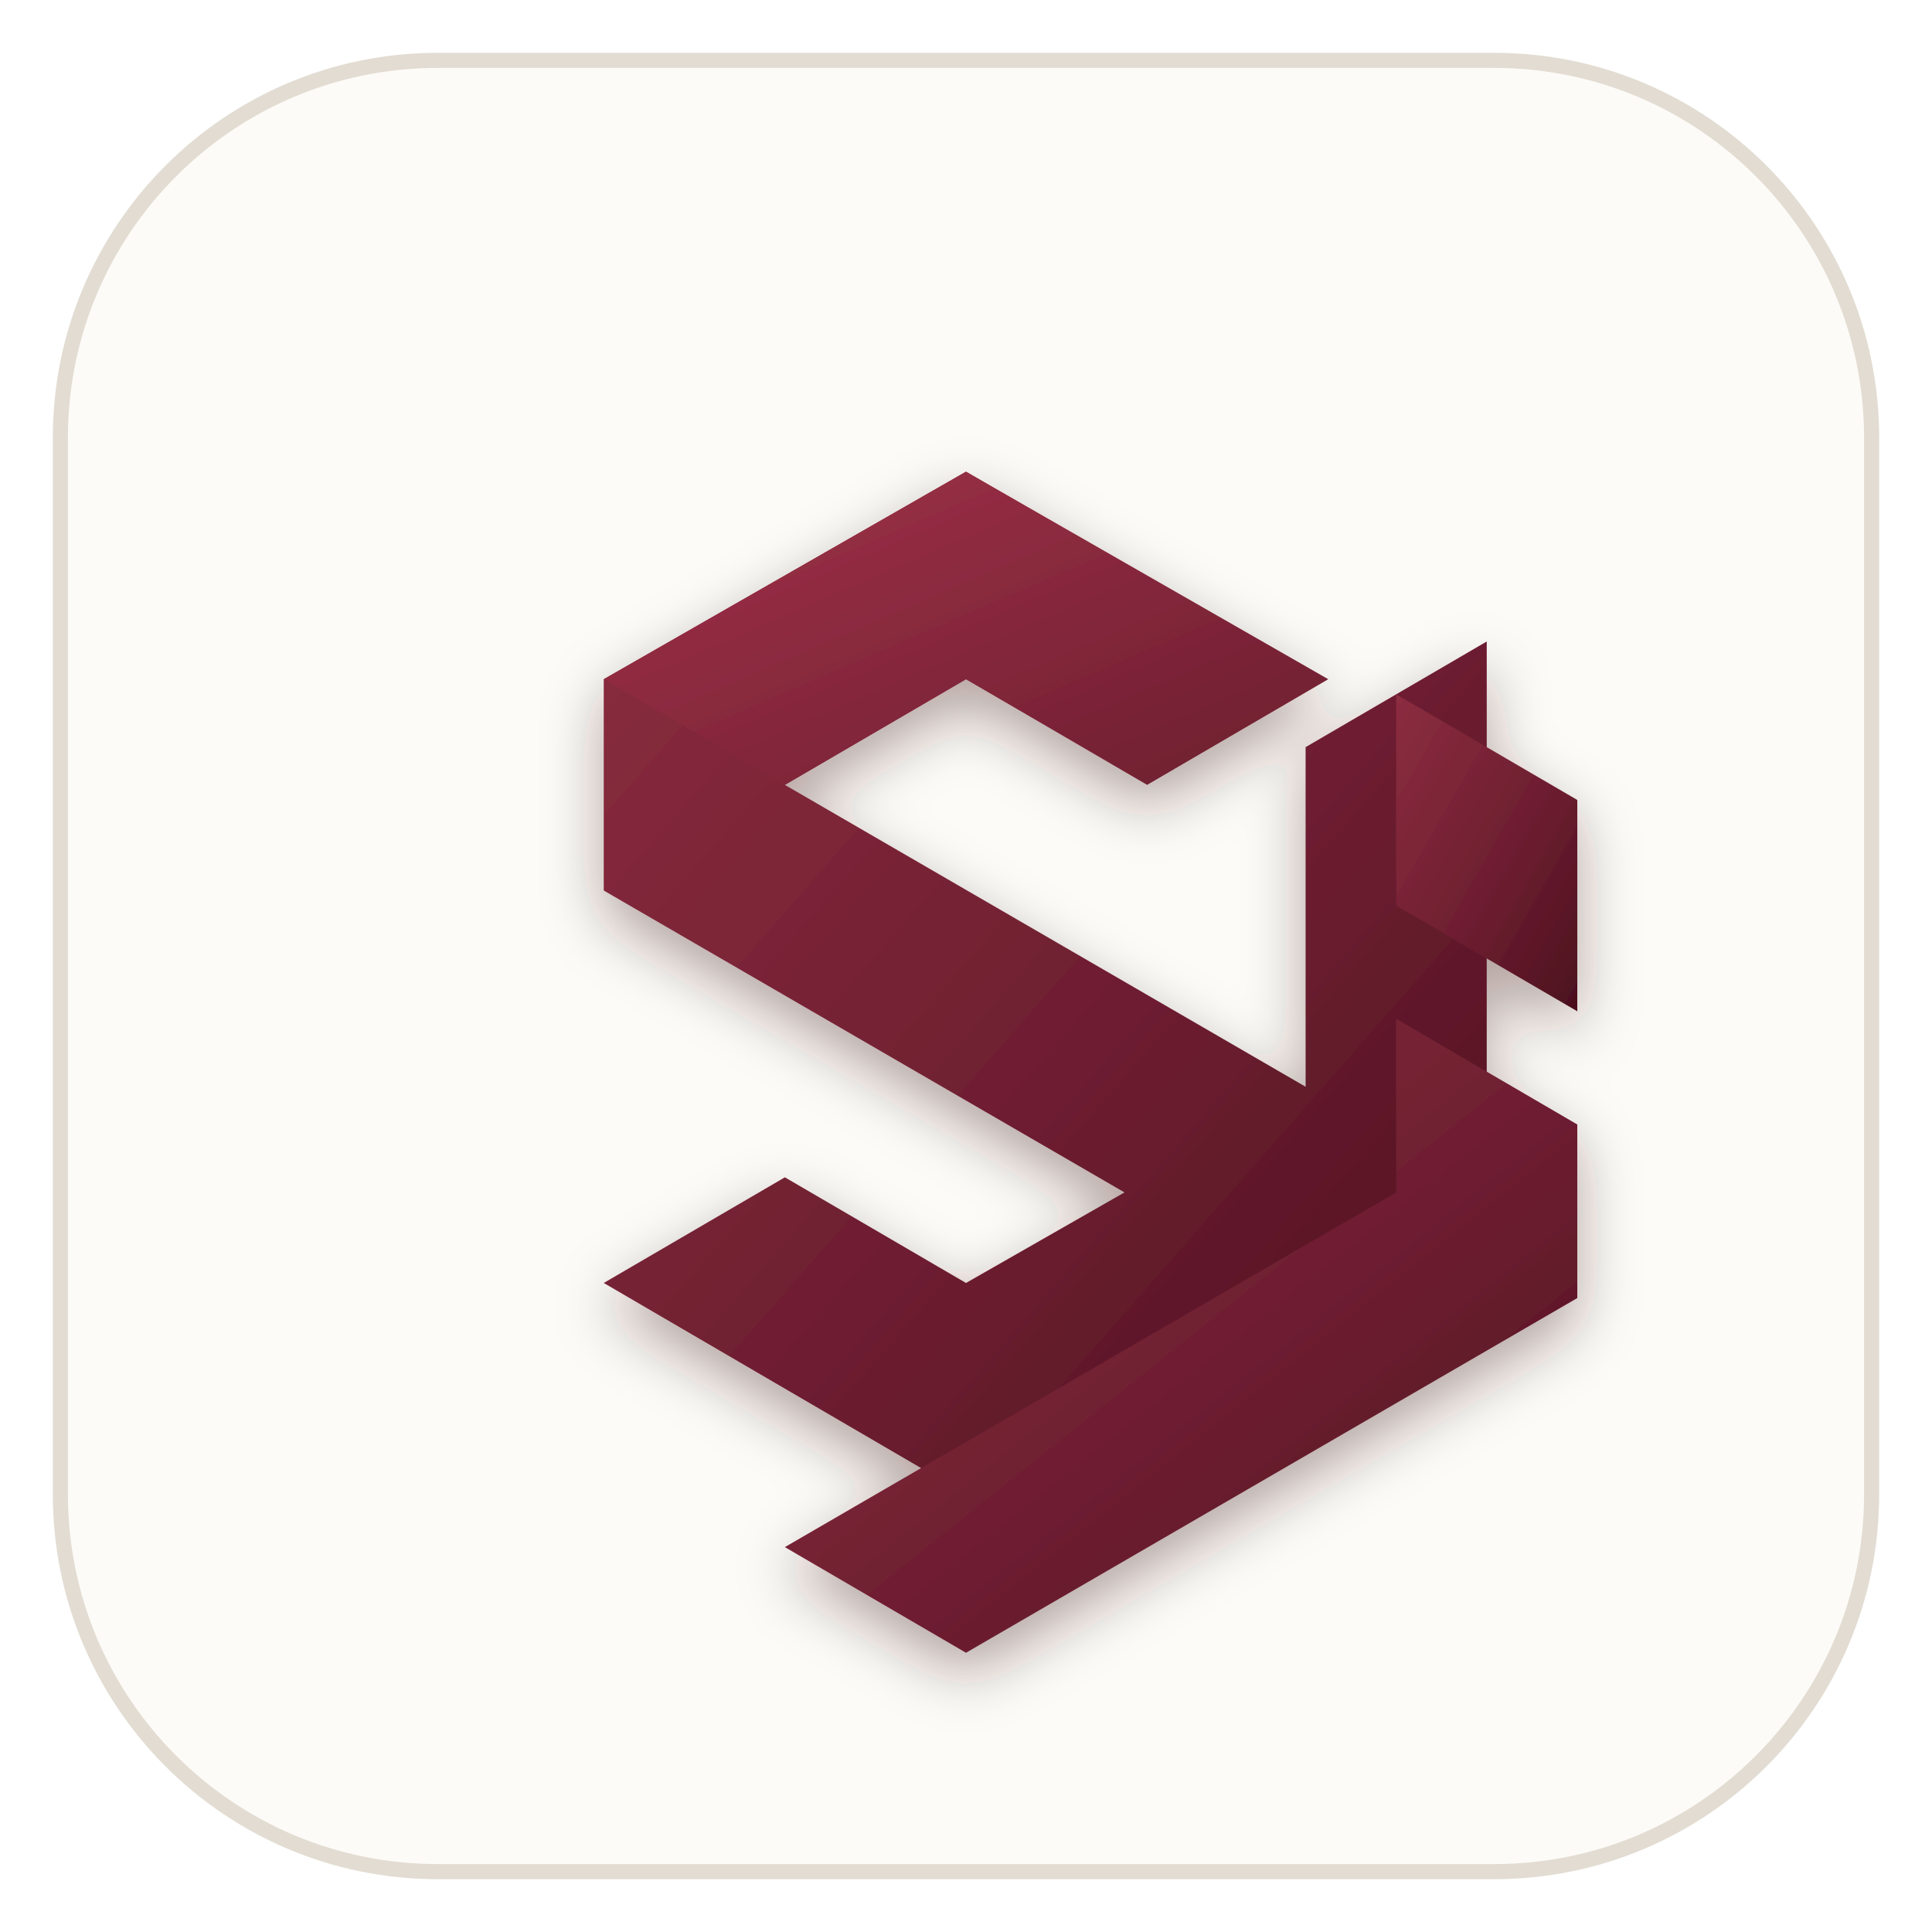
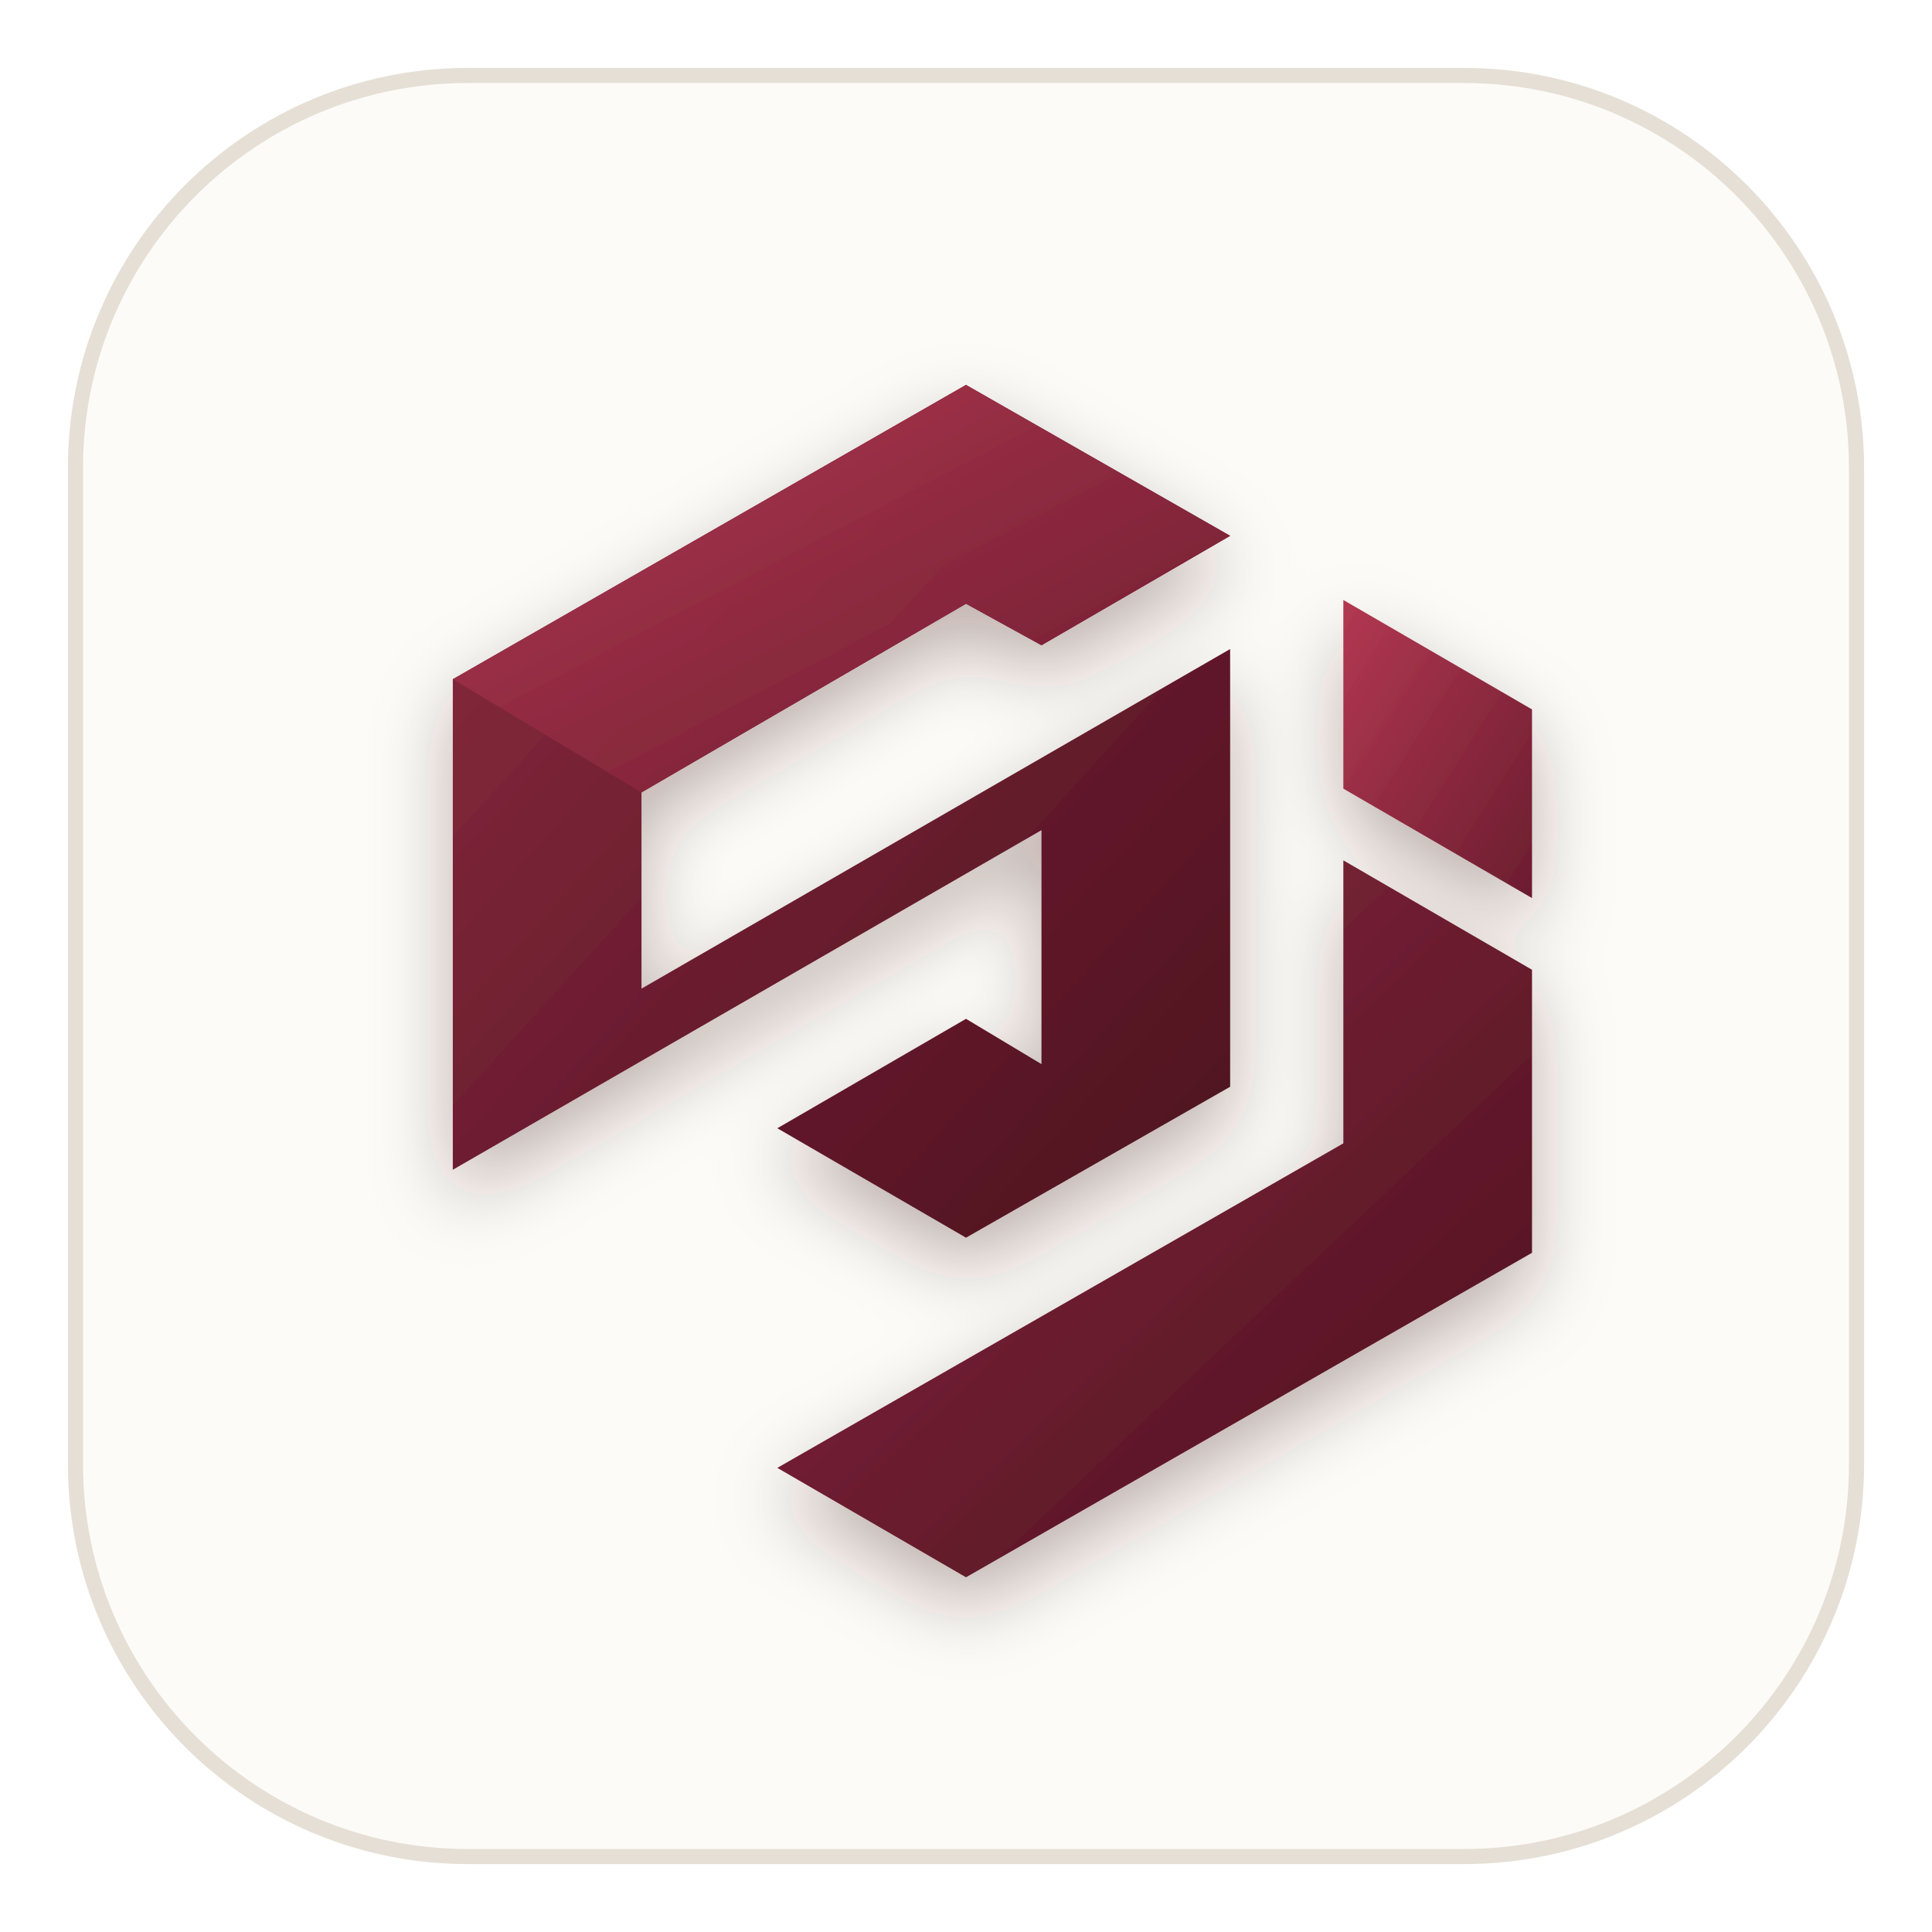
<svg xmlns="http://www.w3.org/2000/svg" viewBox="0 0 512 512" width="100%" height="100%">
  <defs>
    <linearGradient id="maroonHexGrad" x1="0%" y1="0%" x2="100%" y2="100%">
      <stop offset="0%" stop-color="#8C2D40" />
-       <stop offset="60%" stop-color="#6B1D2F" />
+       <stop offset="50%" stop-color="#6B1D2F" />
      <stop offset="100%" stop-color="#4A101E" />
    </linearGradient>
-     <linearGradient id="accentGlow" x1="0%" y1="0%" x2="100%" y2="100%">
-       <stop offset="0%" stop-color="#A2334A" />
+     <linearGradient id="maroonHighlight" x1="0%" y1="0%" x2="100%" y2="100%">
+       <stop offset="0%" stop-color="#B33852" />
      <stop offset="100%" stop-color="#6B1D2F" />
    </linearGradient>
-     <filter id="logoShadow" x="-10%" y="-10%" width="120%" height="120%">
-       <feDropShadow dx="0" dy="6" stdDeviation="8" flood-color="#2D0B13" flood-opacity="0.35" />
+     <filter id="hexShadow" x="-15%" y="-15%" width="130%" height="130%">
+       <feDropShadow dx="0" dy="8" stdDeviation="10" flood-color="#2D0B13" flood-opacity="0.3" />
    </filter>
  </defs>
-   <rect x="16" y="16" width="480" height="480" rx="100" fill="#FDFBF7" stroke="#E2DCD2" stroke-width="4" />
-   <g filter="url(#logoShadow)" transform="translate(0, 0)">
-     <path d="M 160 180           L 256 125           L 330 168           L 282 195           L 256 180           L 208 208           L 346 288           L 346 198           L 394 170           L 394 316           L 256 396           L 160 340           L 208 312           L 256 340           L 298 316           L 160 236           Z" fill="url(#maroonHexGrad)" />
-     <path d="M 160 180           L 256 125           L 352 180           L 304 208           L 256 180           L 208 208           L 160 180 Z" fill="url(#accentGlow)" />
-     <path d="M 370 184           L 418 212           L 418 268           L 370 240           Z" fill="url(#maroonHexGrad)" />
-     <path d="M 370 270           L 418 298           L 418 344           L 256 438           L 208 410           L 370 316           Z" fill="url(#maroonHexGrad)" />
+   <rect x="20" y="20" width="472" height="472" rx="104" fill="#FDFBF7" stroke="#E5DFD5" stroke-width="4" />
+   <g filter="url(#hexShadow)">
+     <path d="M 120 180           L 256 102           L 326 142           L 276 171           L 256 160           L 170 210           L 170 262           L 326 172           L 326 288           L 256 328           L 206 299           L 256 270           L 276 282           L 276 220           L 120 310           Z" fill="url(#maroonHexGrad)" />
+     <path d="M 120 180           L 256 102           L 326 142           L 276 171           L 256 160           L 170 210           Z" fill="url(#maroonHighlight)" opacity="0.95" />
+     <path d="M 356 159           L 406 188           L 406 238           L 356 209           Z" fill="url(#maroonHighlight)" />
+     <path d="M 356 228           L 406 257           L 406 332           L 256 418           L 206 389           L 356 303           Z" fill="url(#maroonHexGrad)" />
  </g>
</svg>
